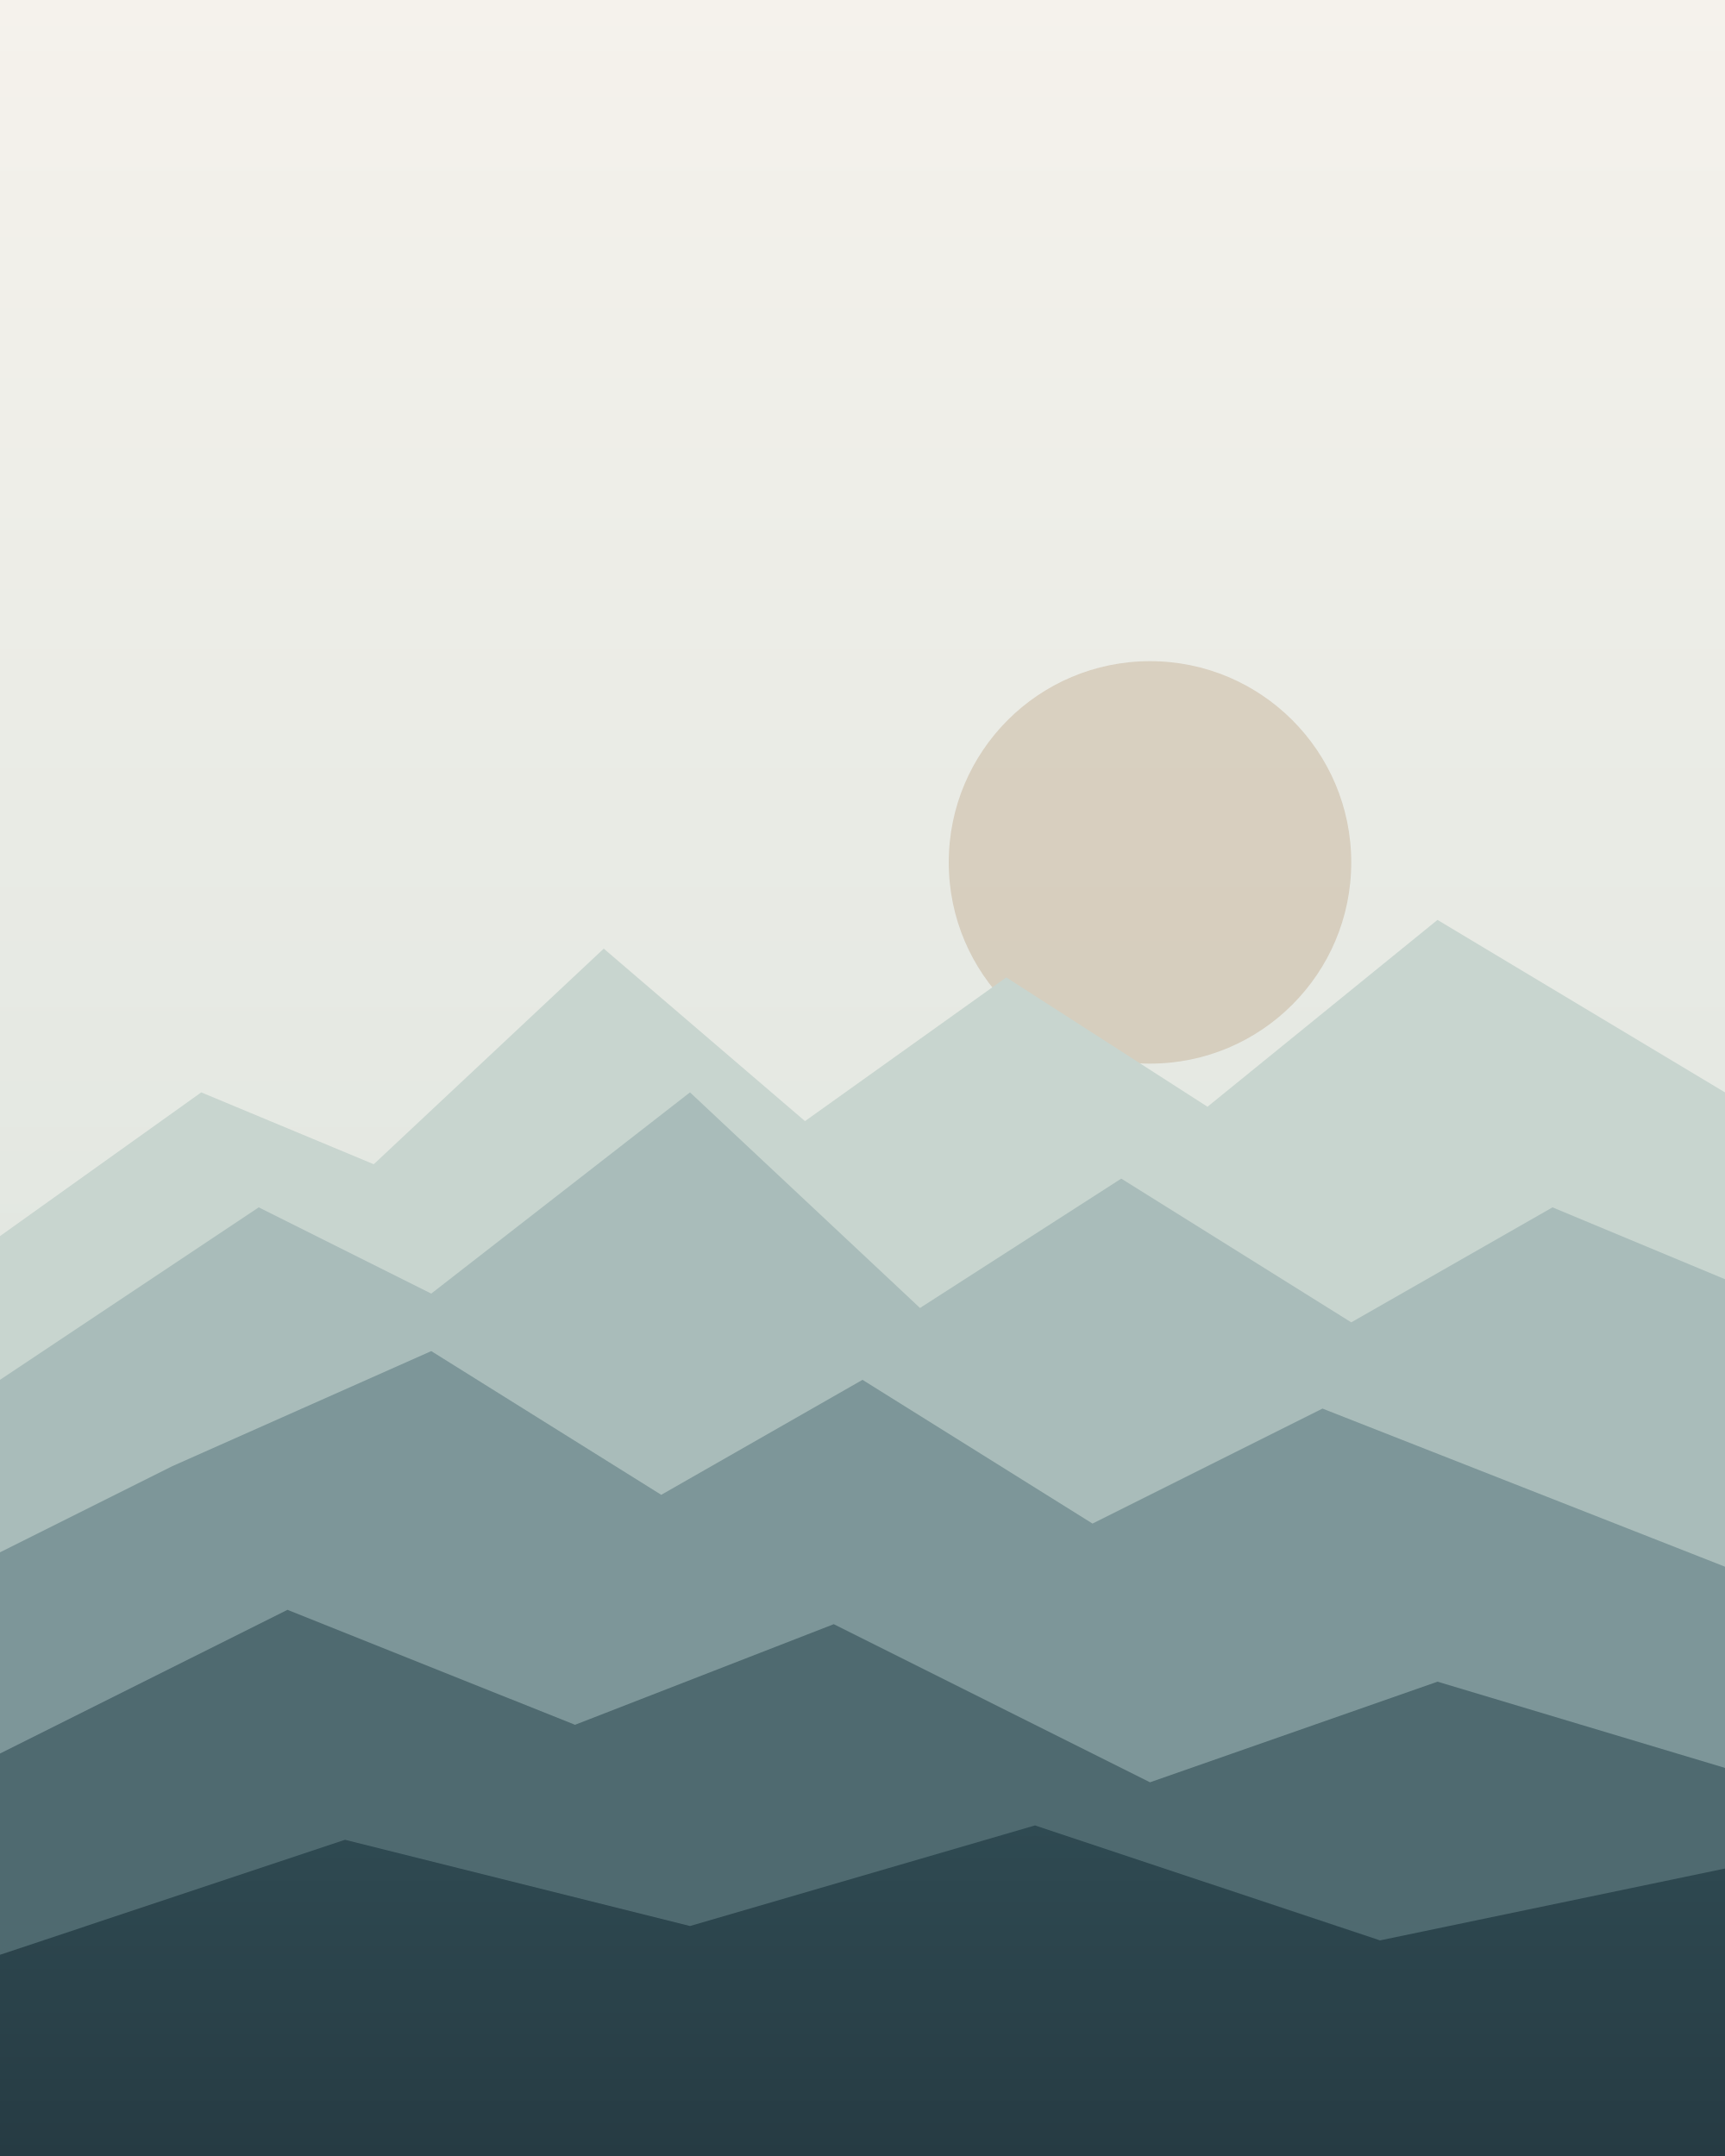
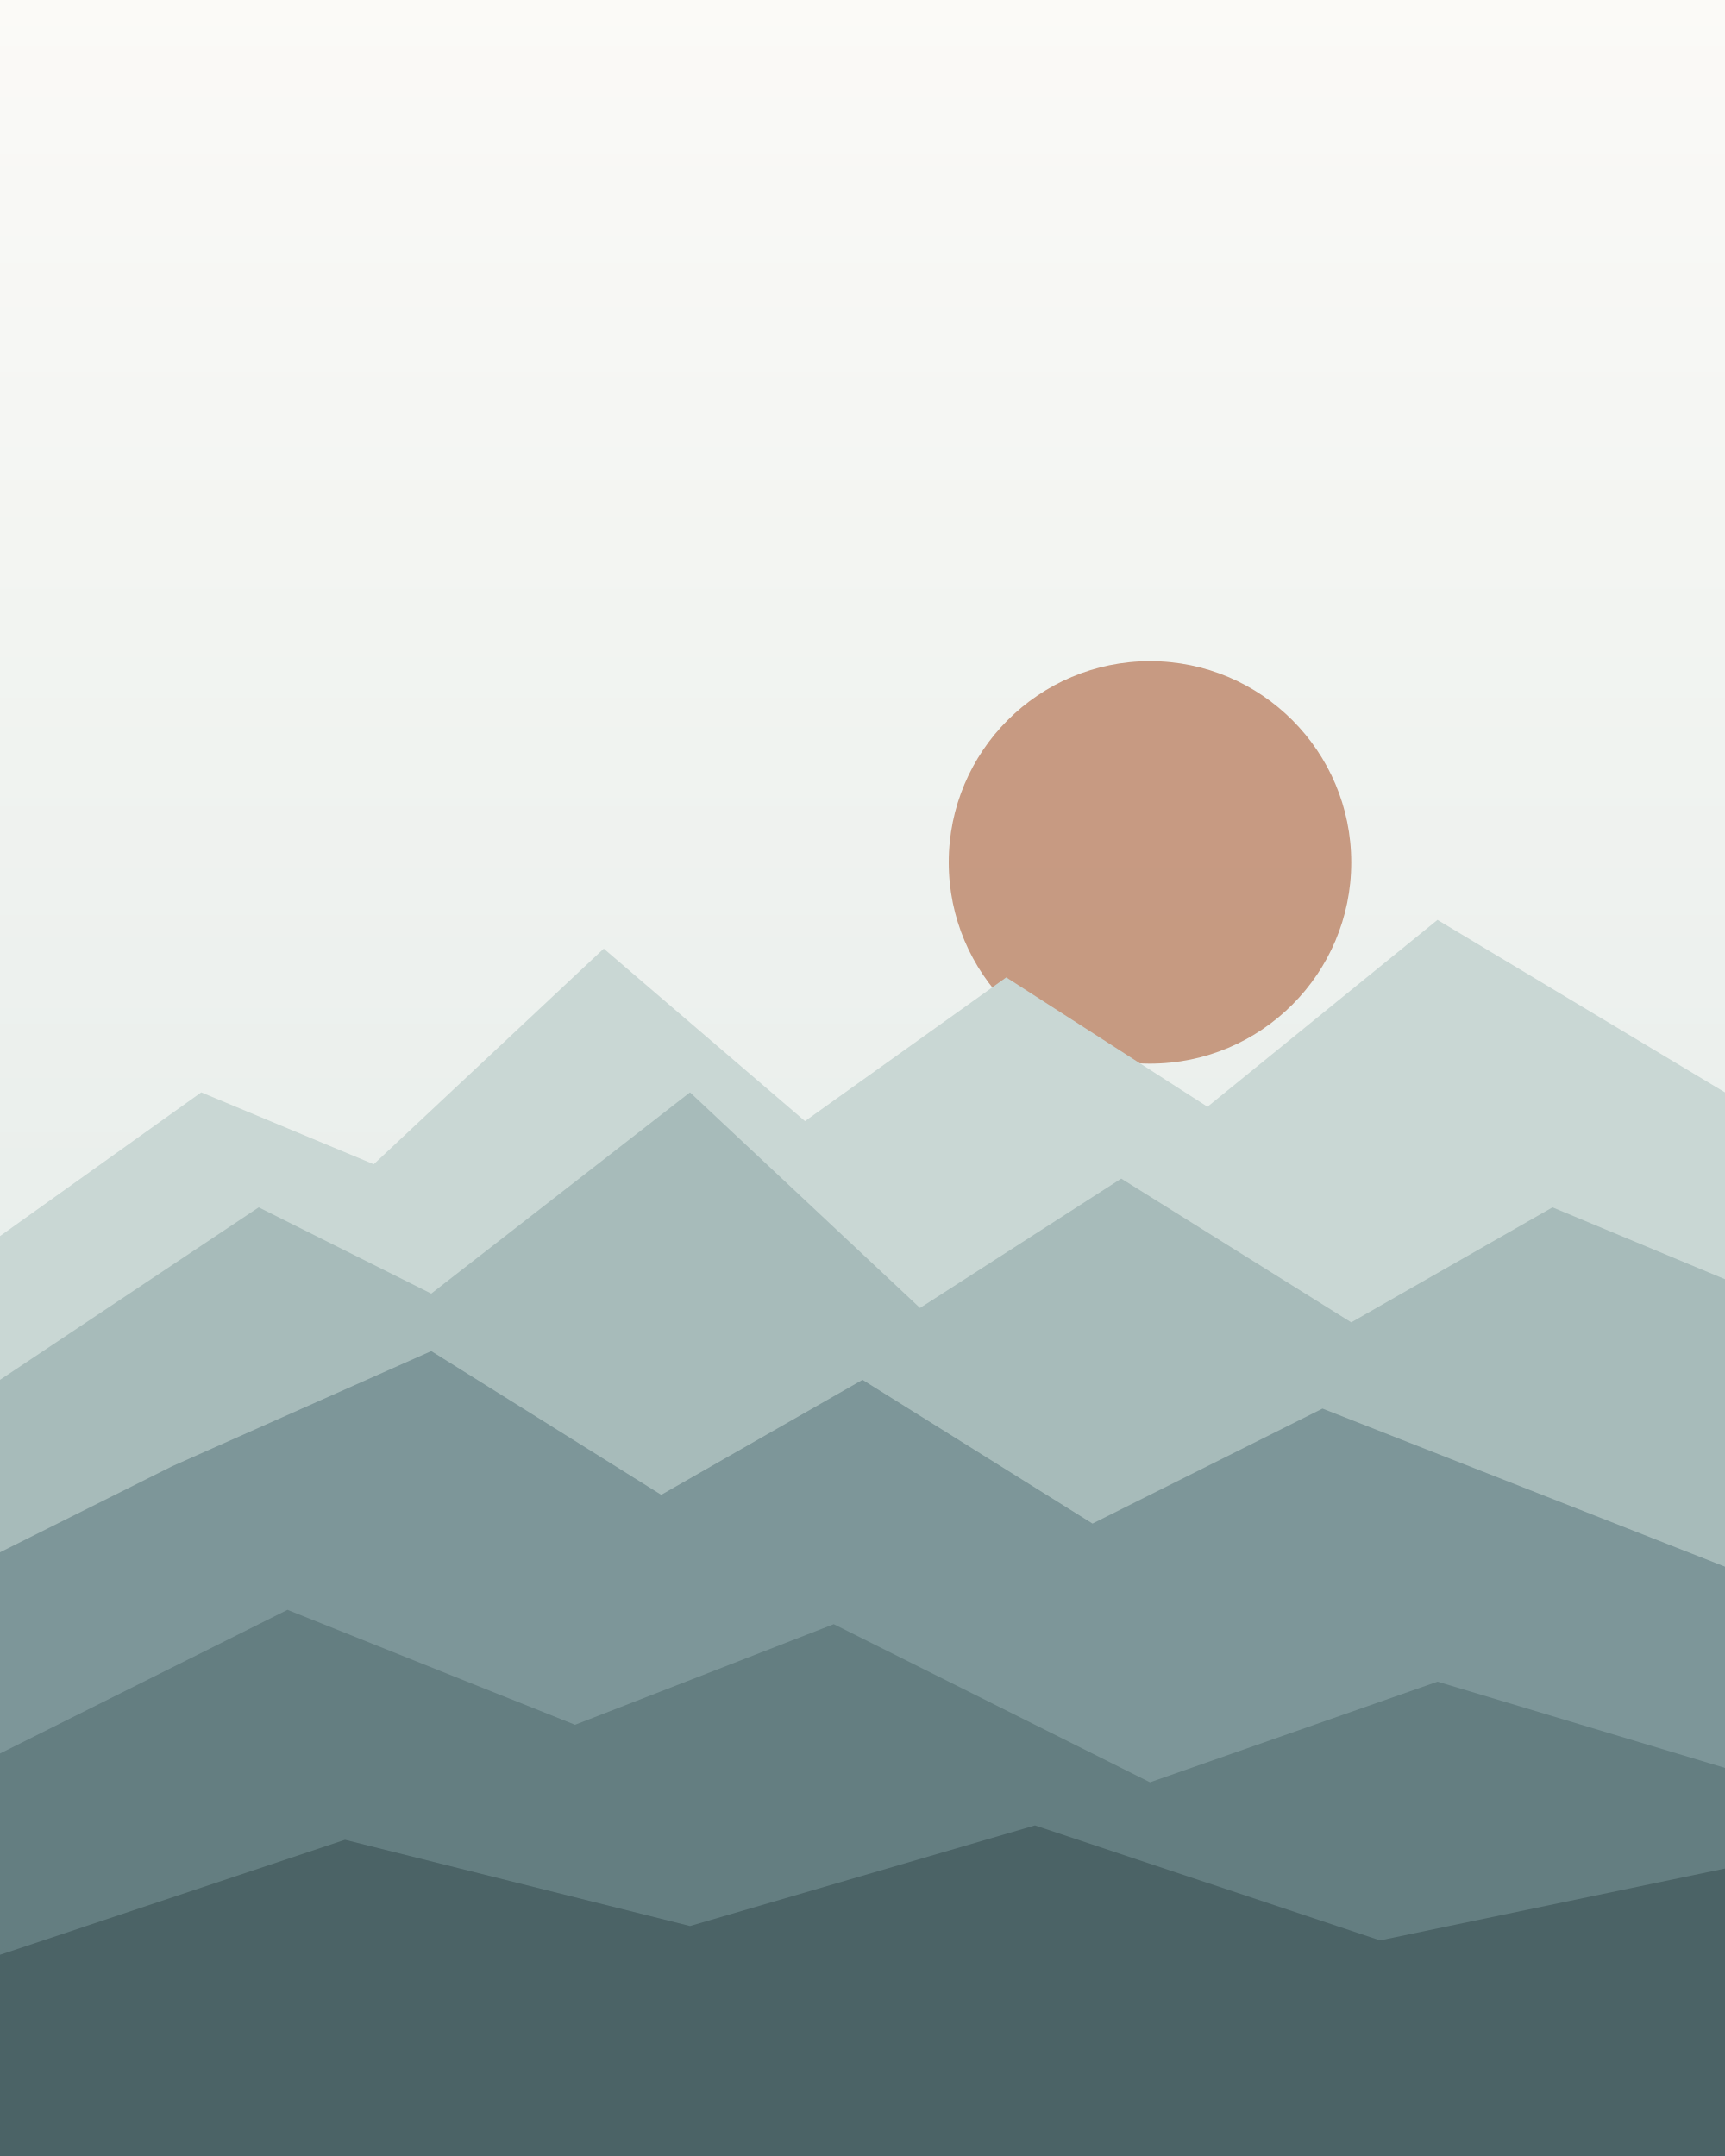
<svg xmlns="http://www.w3.org/2000/svg" viewBox="0 0 600 750" preserveAspectRatio="xMidYMid slice">
  <defs>
    <linearGradient id="sky" x1="0" y1="0" x2="0" y2="1">
-       <stop offset="0" stop-color="#F5F2EC" />
-       <stop offset="0.55" stop-color="#E4E8E2" />
-       <stop offset="1" stop-color="#C8D5CF" />
-     </linearGradient>
-     <linearGradient id="near" x1="0" y1="0" x2="0" y2="1">
-       <stop offset="0" stop-color="#2F4A52" />
-       <stop offset="1" stop-color="#263B43" />
+       <stop offset="0" stop-color="#FBFAF7" />
+       <stop offset="1" stop-color="#DCE6E3" />
    </linearGradient>
  </defs>
  <rect width="600" height="750" fill="url(#sky)" />
-   <circle cx="400" cy="300" r="70" fill="#B69A79" opacity="0.35" />
-   <path d="M0 430 L70 380 L130 405 L210 330 L280 390 L350 340 L420 385 L500 320 L600 380 L600 750 L0 750 Z" fill="#C8D5CF" />
-   <path d="M0 480 L90 420 L150 450 L240 380 L320 455 L390 410 L470 460 L540 420 L600 445 L600 750 L0 750 Z" fill="#A9BCBA" />
+   <circle cx="400" cy="300" r="70" fill="#C08B6E" opacity="0.85" />
+   <path d="M0 430 L70 380 L130 405 L210 330 L280 390 L350 340 L420 385 L500 320 L600 380 L600 750 L0 750 Z" fill="#C9D7D4" />
+   <path d="M0 480 L90 420 L150 450 L240 380 L320 455 L390 410 L470 460 L540 420 L600 445 L600 750 L0 750 Z" fill="#A7BBBA" />
  <path d="M0 540 L60 510 L150 470 L230 520 L300 480 L380 530 L460 490 L600 545 L600 750 L0 750 Z" fill="#7D9699" />
-   <path d="M0 610 L100 560 L200 600 L290 565 L400 620 L500 585 L600 615 L600 750 L0 750 Z" fill="#4F6A70" />
-   <path d="M0 680 L120 640 L240 670 L360 635 L480 675 L600 650 L600 750 L0 750 Z" fill="url(#near)" />
+   <path d="M0 610 L100 560 L200 600 L290 565 L400 620 L500 585 L600 615 L600 750 L0 750 Z" fill="#647E81" />
+   <path d="M0 680 L120 640 L240 670 L360 635 L480 675 L600 650 L600 750 L0 750 Z" fill="#4B6366" />
</svg>
